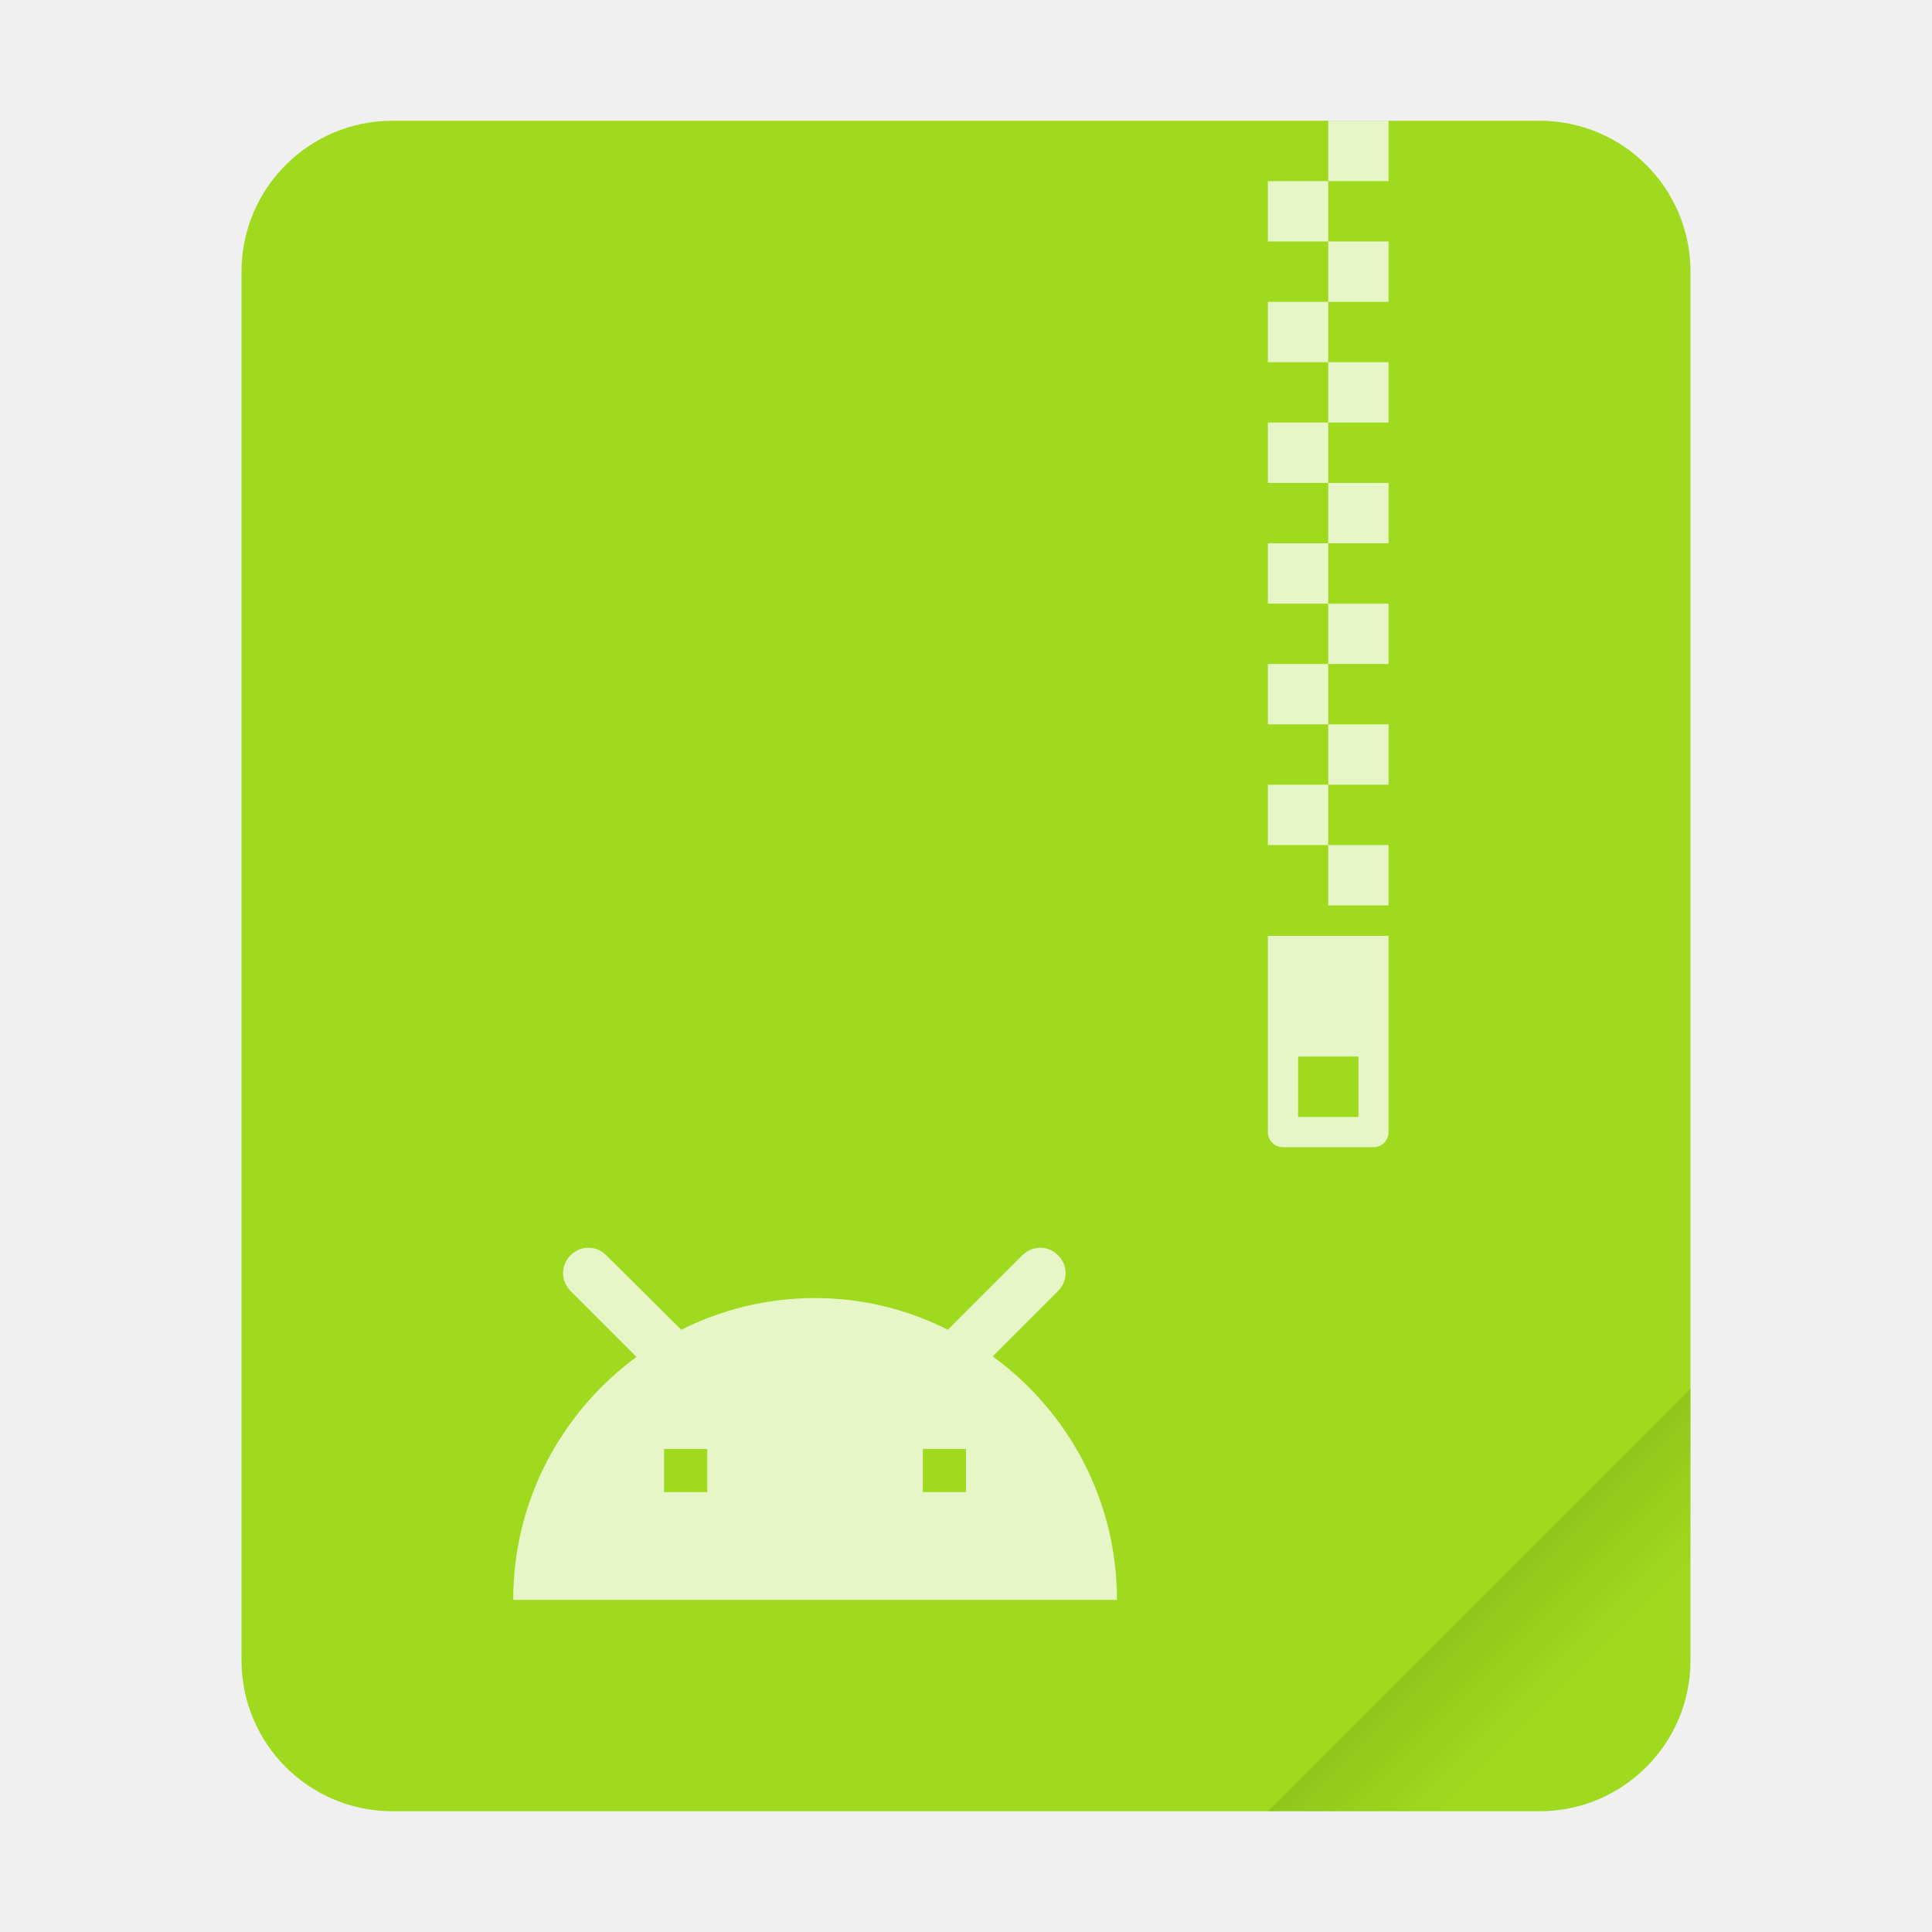
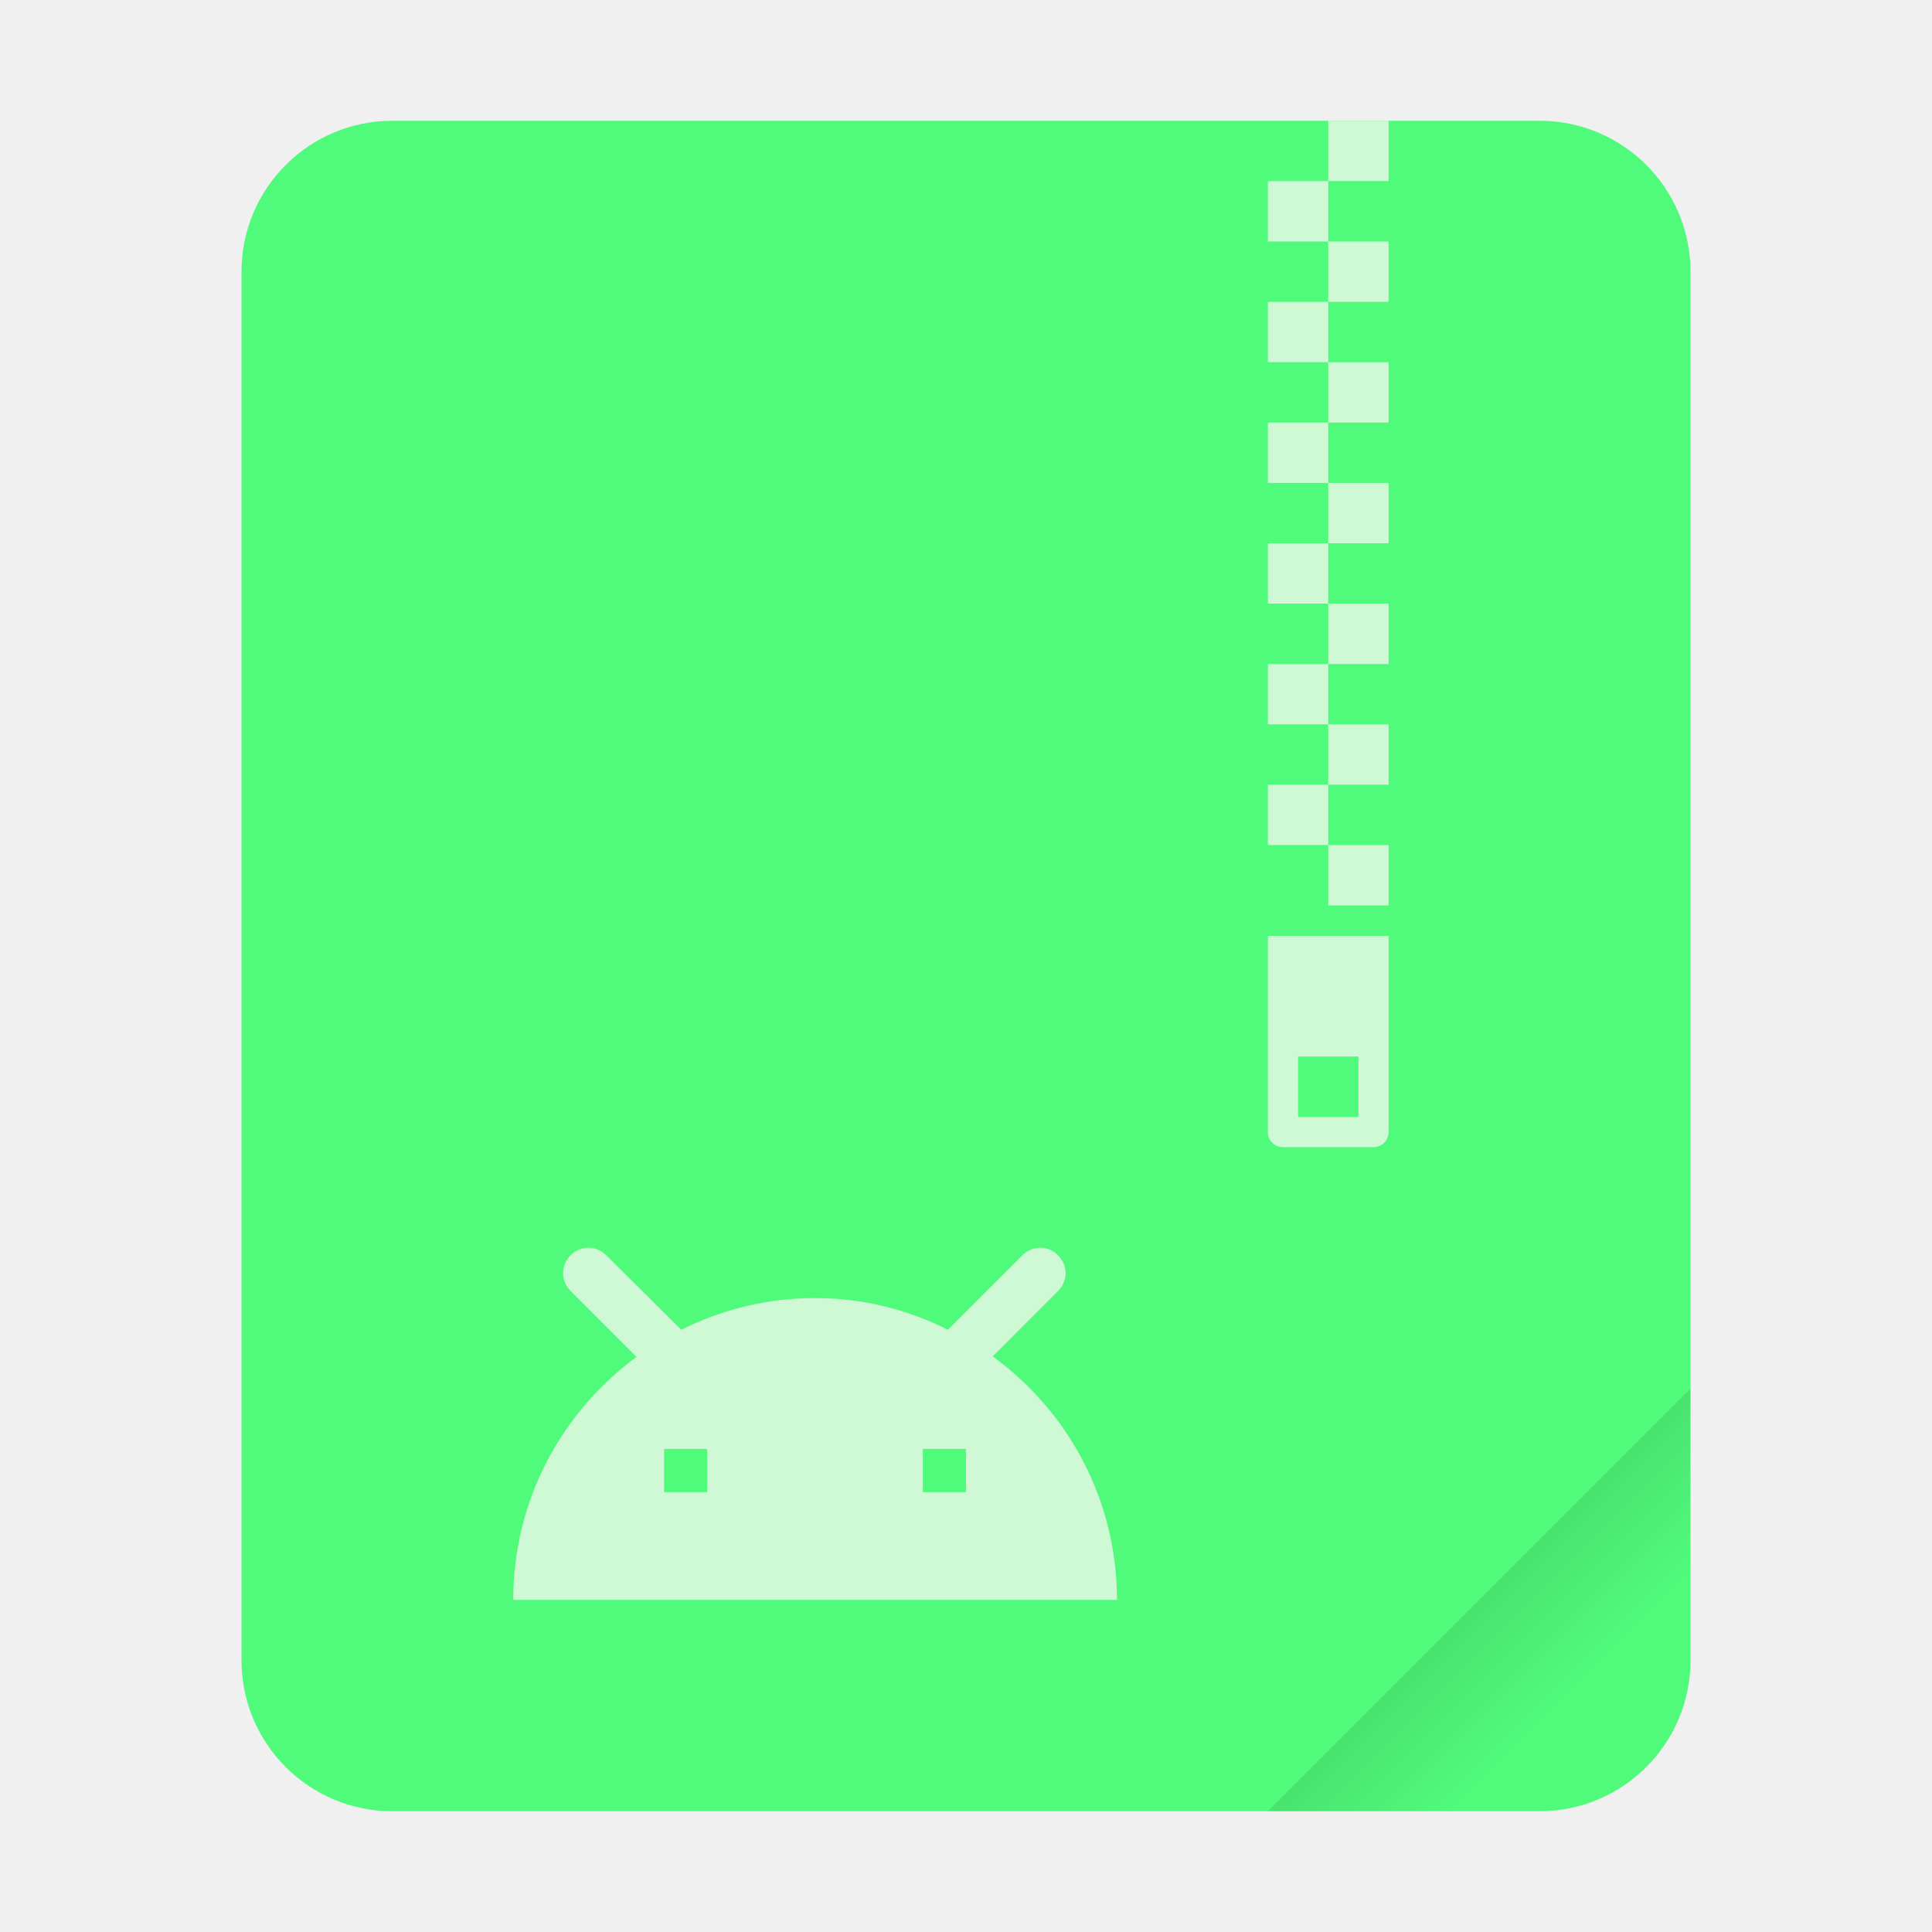
<svg xmlns="http://www.w3.org/2000/svg" width="64" height="64" version="1.1" viewBox="0 0 64 64">
  <defs>
    <linearGradient id="a" x1="49.571" x2="51.714" y1="52.714" y2="54.857" gradientTransform="matrix(2.3333,0,0,2.3333,-68.667,-72.001)" gradientUnits="userSpaceOnUse">
      <stop offset="0" />
      <stop stop-opacity="0" offset="1" />
    </linearGradient>
  </defs>
  <g transform="scale(1)">
-     <rect x="8" y="4" width="48" height="56" ry="5" fill="#9fda1e" style="paint-order:stroke fill markers" />
+     <rect x="8" y="4" width="48" height="56" ry="5" fill="#50fa7b" style="paint-order:stroke fill markers" />
    <path d="m56 46-14 14h9c2.77 0 5-2.23 5-5z" fill="url(#a)" fill-rule="evenodd" opacity=".15" stroke-width="8.819" style="paint-order:stroke fill markers" />
  </g>
-   <g transform="matrix(3.7796 0 0 3.7796 -89.043 4.424)" fill="#fff" opacity=".75">
-     <path d="m34.671 7.032v1.72c0 0.073 0.059 0.132 0.132 0.132h0.794c0.073 0 0.132-0.059 0.132-0.132v-1.72zm0.265 1.058h0.529v0.529h-0.529z" color="#000000" />
-     <path d="m35.2-0.112v0.529h0.529v-0.529zm0 0.529h-0.529v0.529h0.529zm0 0.529v0.529h0.529v-0.529zm0 0.529h-0.529v0.529h0.529zm0 0.529v0.529h0.529v-0.529zm0 0.529h-0.529v0.529h0.529zm0 0.529v0.529h0.529v-0.529zm0 0.529h-0.529v0.529h0.529zm0 0.529v0.529h0.529v-0.529zm0 0.529h-0.529v0.529h0.529zm0 0.529v0.529h0.529v-0.529zm0 0.529h-0.529v0.529h0.529zm0 0.529v0.529h0.529v-0.529z" color="#000000" />
+   <g transform="matrix(3.7796 0 0 3.7796 -89.043 4.424)" fill="#f8f8f2" opacity=".75">
+     <path d="m34.671 7.032v1.72c0 0.073 0.059 0.132 0.132 0.132h0.794c0.073 0 0.132-0.059 0.132-0.132v-1.72zm0.265 1.058h0.529v0.529h-0.529z" color="#282a36" />
+     <path d="m35.2-0.112v0.529h0.529v-0.529zm0 0.529h-0.529v0.529h0.529zm0 0.529v0.529h0.529v-0.529zm0 0.529h-0.529v0.529h0.529zm0 0.529v0.529h0.529v-0.529zm0 0.529h-0.529v0.529h0.529zm0 0.529v0.529h0.529v-0.529zm0 0.529h-0.529v0.529h0.529zm0 0.529v0.529h0.529v-0.529zm0 0.529h-0.529v0.529h0.529zm0 0.529v0.529h0.529v-0.529zm0 0.529h-0.529v0.529h0.529zm0 0.529v0.529h0.529v-0.529z" color="#282a36" />
  </g>
-   <path d="m32.883 44.933 2.167-2.167c0.333-0.333 0.333-0.85 0-1.183-0.333-0.333-0.85-0.333-1.183 0l-2.467 2.467c-1.317-0.667-2.817-1.05-4.4-1.05-1.6 0-3.1 0.383-4.433 1.05l-2.483-2.467c-0.333-0.333-0.85-0.333-1.183 0-0.333 0.333-0.333 0.85 0 1.183l2.183 2.183c-2.467 1.817-4.083 4.733-4.083 8.05h20c0-3.317-1.617-6.25-4.117-8.067zm-9.455 4.495h-1.429v-1.429h1.429zm8.571 0h-1.429v-1.429h1.429z" enable-background="new" fill="#fff" opacity=".75" stroke-width="1.667" />
+   <path d="m32.883 44.933 2.167-2.167c0.333-0.333 0.333-0.85 0-1.183-0.333-0.333-0.85-0.333-1.183 0l-2.467 2.467c-1.317-0.667-2.817-1.05-4.4-1.05-1.6 0-3.1 0.383-4.433 1.05l-2.483-2.467c-0.333-0.333-0.85-0.333-1.183 0-0.333 0.333-0.333 0.85 0 1.183l2.183 2.183c-2.467 1.817-4.083 4.733-4.083 8.05h20c0-3.317-1.617-6.25-4.117-8.067zm-9.455 4.495h-1.429v-1.429h1.429zm8.571 0h-1.429v-1.429h1.429z" enable-background="new" fill="#f8f8f2" opacity=".75" stroke-width="1.667" />
</svg>
